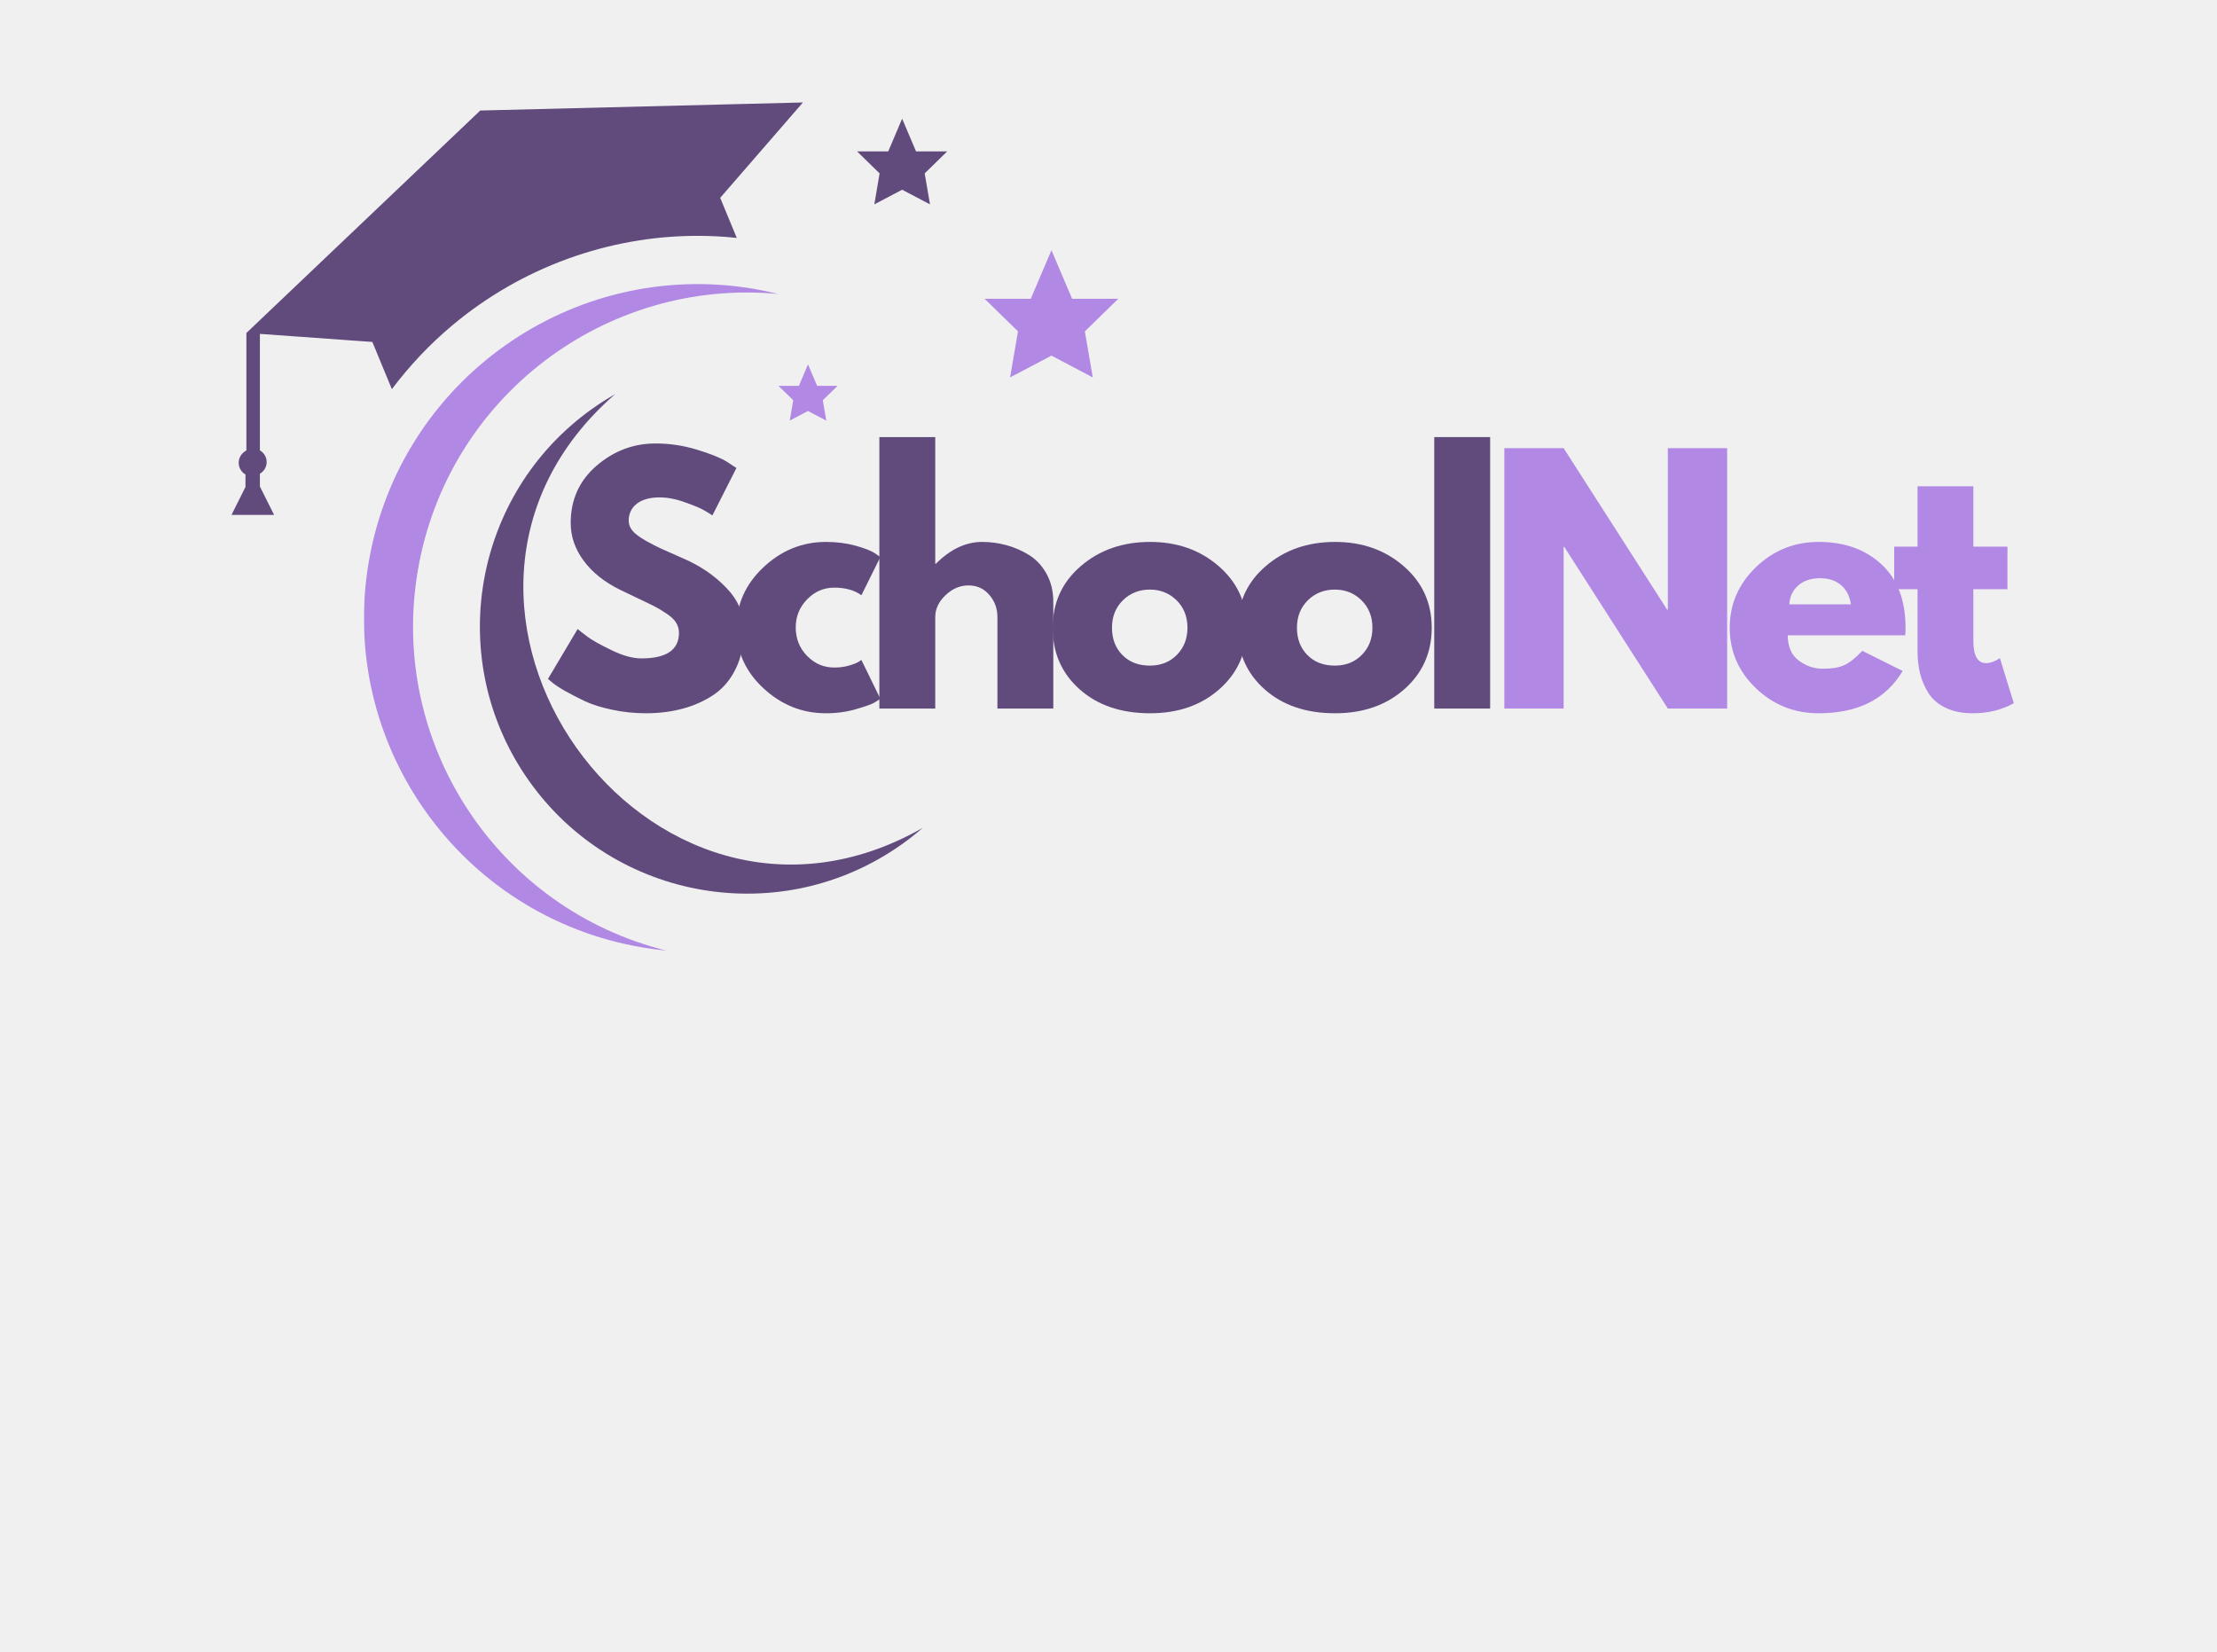
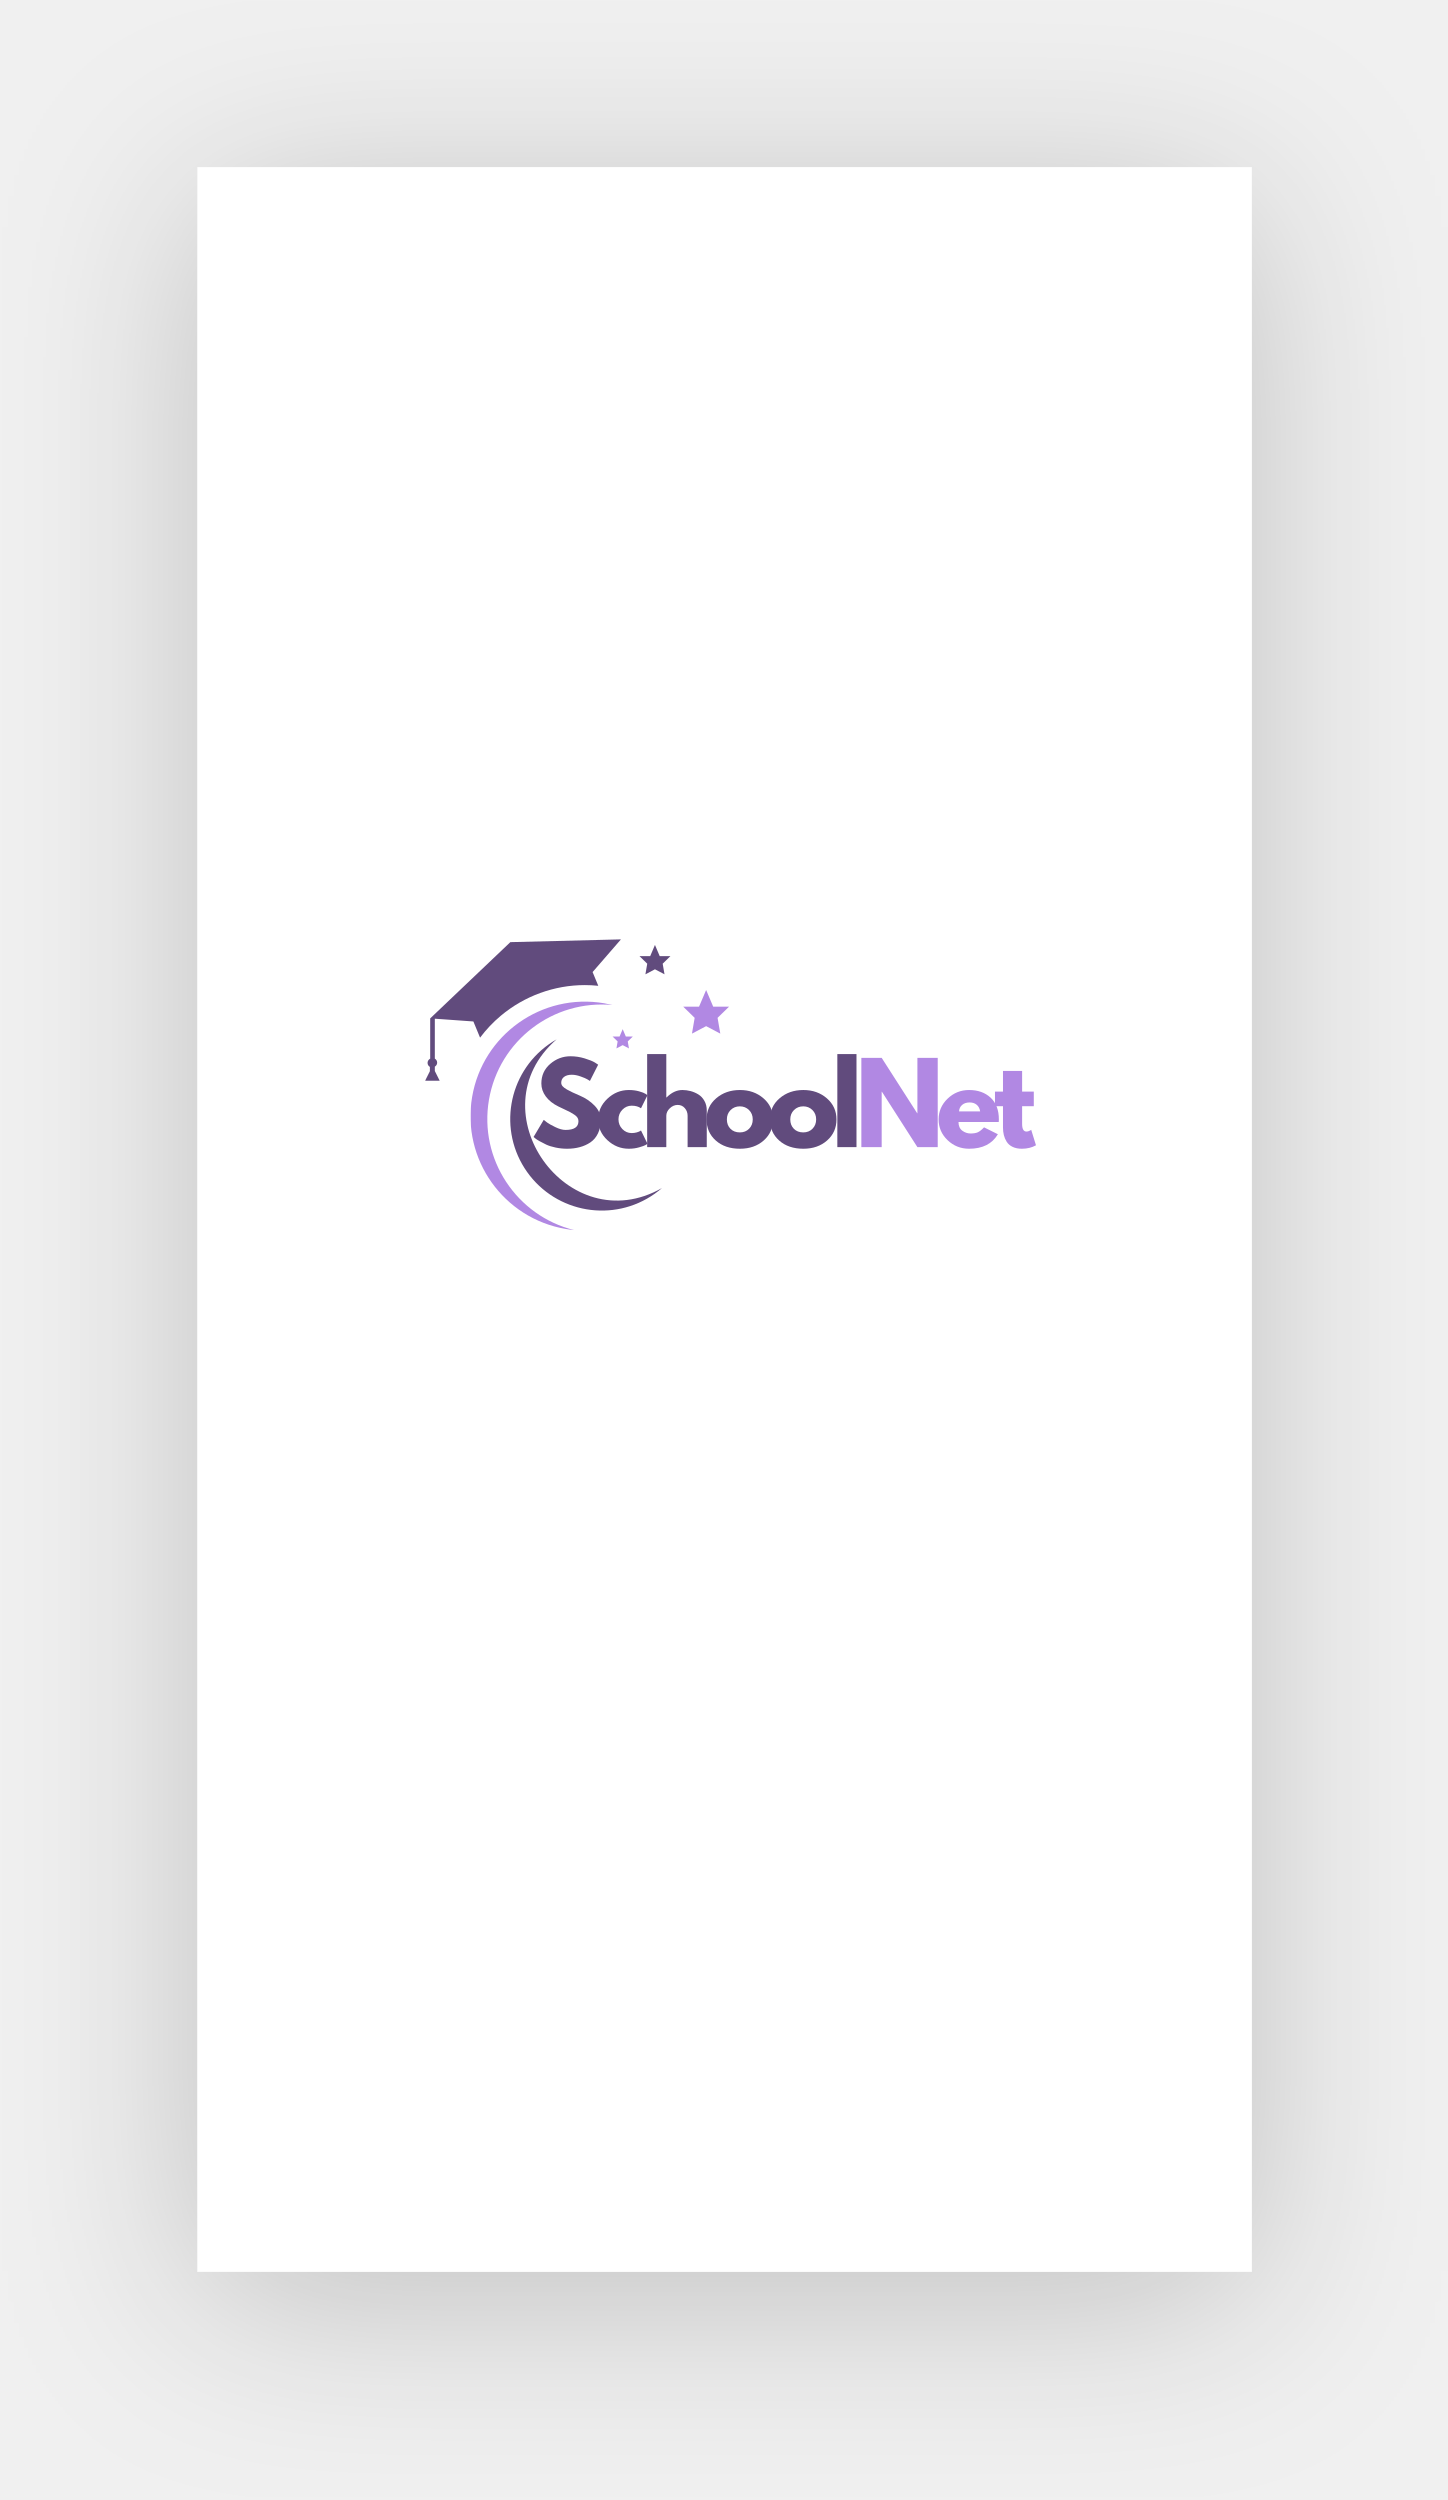
- <svg xmlns="http://www.w3.org/2000/svg" width="200" height="149" viewBox="0 0 200 149" fill="none">
-   <mask id="mask0_184_856" style="mask-type:luminance" maskUnits="userSpaceOnUse" x="88" y="22" width="13" height="13">
-     <path d="M88.533 22.067H100.885V34.333H88.533V22.067Z" fill="white" />
-   </mask>
-   <g mask="url(#mask0_184_856)">
-     <path d="M94.854 22.573L96.714 26.954H100.885L97.867 29.896L98.581 34.048L94.854 32.083L91.123 34.048L91.835 29.896L88.823 26.954H92.987L94.854 22.573Z" fill="#B188E3" />
+ <svg xmlns="http://www.w3.org/2000/svg" width="381" height="658" viewBox="0 0 381 658" fill="none">
+   <g filter="url(#filter0_d_1151_1152)">
+     <rect width="277.451" height="553.912" transform="translate(52 44)" fill="url(#paint0_linear_1151_1152)" />
+     <mask id="mask0_1151_1152" style="mask-type:luminance" maskUnits="userSpaceOnUse" x="179" y="260" width="13" height="13">
+       <path d="M179.533 260.067H191.885V272.334H179.533V260.067Z" fill="white" />
+     </mask>
+     <g mask="url(#mask0_1151_1152)">
+       <path d="M185.854 260.573L187.715 264.954H191.886L188.867 267.896L189.582 272.048L185.854 270.084L182.123 272.048L182.836 267.896L179.823 264.954H183.988L185.854 260.573Z" fill="#B188E3" />
+     </g>
+     <path d="M172.384 248.708L173.638 251.661H176.45L174.417 253.644L174.898 256.438L172.384 255.117L169.875 256.438L170.35 253.644L168.321 251.661H171.13L172.384 248.708Z" fill="#614B7D" />
+     <path d="M163.89 270.873L164.717 272.813H166.559L165.225 274.108L165.542 275.946L163.89 275.079L162.244 275.946L162.561 274.108L161.228 272.813H163.069L163.89 270.873Z" fill="#B188E3" />
+     <mask id="mask1_1151_1152" style="mask-type:luminance" maskUnits="userSpaceOnUse" x="123" y="263" width="39" height="61">
+       <path d="M123.825 263.267H161.4V323.765H123.825V263.267Z" fill="white" />
+     </mask>
+     <g mask="url(#mask1_1151_1152)">
+       <path fill-rule="evenodd" clip-rule="evenodd" d="M128.694 289.464C126.027 305.116 135.96 320.014 151.133 323.764C150.396 323.693 149.65 323.596 148.904 323.464C132.504 320.677 121.469 305.106 124.263 288.708C127.056 272.308 142.621 261.268 159.021 264.062C159.767 264.193 160.504 264.348 161.227 264.525C145.667 263.041 131.363 273.806 128.694 289.464Z" fill="#B188E3" />
+     </g>
+     <path fill-rule="evenodd" clip-rule="evenodd" d="M174.236 312.691C149.436 326.814 124.958 292.285 146.494 273.558C145.802 273.956 145.121 274.383 144.458 274.856C133.602 282.556 131.036 297.602 138.731 308.46C146.431 319.319 161.479 321.879 172.338 314.183C173 313.712 173.633 313.214 174.236 312.691Z" fill="#614B7D" />
+     <mask id="mask2_1151_1152" style="mask-type:luminance" maskUnits="userSpaceOnUse" x="111" y="247" width="53" height="38">
+       <path d="M111.886 247H163.534V284.6H111.886V247Z" fill="white" />
+     </mask>
+     <g mask="url(#mask2_1151_1152)">
+       <path fill-rule="evenodd" clip-rule="evenodd" d="M155.971 255.848L157.467 259.464C156.288 259.337 155.109 259.277 153.932 259.277C145.888 259.277 138.042 262.135 131.838 267.323C129.777 269.044 127.944 270.989 126.352 273.11L124.786 269.319L124.59 268.848L123.069 268.742L118.117 268.385L114.586 268.133L114.446 268.125V278.629C114.809 278.844 115.057 279.235 115.057 279.683C115.057 280.064 114.879 280.41 114.6 280.629C114.552 280.671 114.502 280.708 114.446 280.737V281.889L115.727 284.454H111.886L113.144 281.935V280.806C112.779 280.598 112.534 280.206 112.534 279.752C112.534 279.329 112.748 278.956 113.079 278.735C113.102 278.717 113.121 278.698 113.144 278.685C113.173 278.667 113.196 278.648 113.227 278.629V268.042L134.325 247.971L158.065 247.379L163.434 247.244L155.971 255.848Z" fill="#614B7D" />
+     </g>
+     <path d="M150.143 278.008C151.414 278.008 152.655 278.195 153.868 278.566C155.085 278.933 155.987 279.297 156.576 279.658L157.435 280.224L155.268 284.499C155.095 284.383 154.855 284.237 154.551 284.058C154.251 283.874 153.68 283.633 152.843 283.333C152.01 283.029 151.23 282.874 150.51 282.874C149.62 282.874 148.93 283.066 148.443 283.449C147.96 283.829 147.718 284.339 147.718 284.983C147.718 285.306 147.83 285.606 148.06 285.883C148.287 286.156 148.676 286.449 149.226 286.766C149.78 287.079 150.268 287.329 150.685 287.516C151.101 287.706 151.745 287.991 152.618 288.374C154.135 289.02 155.428 289.897 156.501 291.008C157.578 292.114 158.118 293.37 158.118 294.774C158.118 296.124 157.872 297.304 157.385 298.308C156.901 299.314 156.237 300.104 155.393 300.674C154.547 301.241 153.612 301.662 152.585 301.933C151.562 302.21 150.453 302.349 149.26 302.349C148.23 302.349 147.222 302.243 146.235 302.033C145.251 301.829 144.426 301.57 143.76 301.258C143.097 300.941 142.501 300.633 141.968 300.333C141.435 300.029 141.045 299.77 140.801 299.558L140.435 299.249L143.11 294.749C143.337 294.939 143.647 295.181 144.043 295.474C144.443 295.77 145.151 296.164 146.168 296.658C147.185 297.154 148.08 297.399 148.86 297.399C151.12 297.399 152.251 296.631 152.251 295.091C152.251 294.77 152.17 294.472 152.01 294.199C151.847 293.922 151.562 293.647 151.151 293.374C150.745 293.097 150.385 292.879 150.068 292.716C149.755 292.556 149.245 292.308 148.535 291.974C147.822 291.641 147.295 291.389 146.951 291.216C145.528 290.516 144.428 289.639 143.651 288.583C142.872 287.529 142.485 286.395 142.485 285.183C142.485 283.079 143.262 281.356 144.818 280.016C146.372 278.679 148.147 278.008 150.143 278.008Z" fill="#614B7D" />
+     <path d="M166.259 291.016C165.309 291.016 164.492 291.37 163.809 292.074C163.125 292.774 162.784 293.62 162.784 294.608C162.784 295.614 163.125 296.47 163.809 297.174C164.492 297.874 165.309 298.224 166.259 298.224C166.713 298.224 167.144 298.17 167.55 298.058C167.961 297.941 168.261 297.824 168.45 297.708L168.709 297.541L170.417 301.041C170.284 301.137 170.096 301.256 169.859 301.399C169.619 301.539 169.077 301.731 168.234 301.974C167.388 302.224 166.484 302.349 165.517 302.349C163.371 302.349 161.488 301.597 159.867 300.091C158.244 298.581 157.434 296.772 157.434 294.666C157.434 292.539 158.244 290.712 159.867 289.183C161.488 287.656 163.371 286.891 165.517 286.891C166.484 286.891 167.375 287.006 168.192 287.233C169.009 287.462 169.588 287.689 169.934 287.916L170.417 288.258L168.709 291.699C168.079 291.245 167.263 291.016 166.259 291.016Z" fill="#614B7D" />
+     <path d="M170.329 301.924V277.433H175.371V288.858H175.429C176.733 287.547 178.129 286.891 179.612 286.891C180.333 286.891 181.05 286.987 181.762 287.174C182.473 287.364 183.156 287.658 183.812 288.058C184.467 288.458 184.998 289.024 185.404 289.758C185.815 290.487 186.021 291.333 186.021 292.299V301.924H180.979V293.666C180.979 292.906 180.737 292.241 180.254 291.674C179.771 291.103 179.14 290.816 178.362 290.816C177.6 290.816 176.912 291.112 176.296 291.699C175.679 292.289 175.371 292.945 175.371 293.666V301.924H170.329Z" fill="#614B7D" />
+     <path d="M188.398 300.191C186.775 298.747 185.965 296.897 185.965 294.641C185.965 292.381 186.809 290.524 188.498 289.074C190.186 287.62 192.273 286.891 194.757 286.891C197.207 286.891 199.269 287.622 200.948 289.083C202.632 290.545 203.473 292.395 203.473 294.633C203.473 296.872 202.65 298.72 201.007 300.174C199.367 301.624 197.284 302.349 194.757 302.349C192.14 302.349 190.019 301.631 188.398 300.191ZM192.298 292.158C191.642 292.804 191.315 293.629 191.315 294.633C191.315 295.639 191.627 296.462 192.257 297.099C192.884 297.733 193.709 298.049 194.732 298.049C195.719 298.049 196.532 297.729 197.165 297.083C197.802 296.439 198.123 295.622 198.123 294.633C198.123 293.629 197.794 292.804 197.14 292.158C196.484 291.514 195.682 291.191 194.732 291.191C193.765 291.191 192.952 291.514 192.298 292.158Z" fill="#614B7D" />
+     <path d="M205.085 300.191C203.462 298.747 202.651 296.897 202.651 294.641C202.651 292.381 203.495 290.524 205.185 289.074C206.872 287.62 208.96 286.891 211.443 286.891C213.893 286.891 215.956 287.622 217.635 289.083C219.318 290.545 220.16 292.395 220.16 294.633C220.16 296.872 219.337 298.72 217.693 300.174C216.053 301.624 213.97 302.349 211.443 302.349C208.826 302.349 206.706 301.631 205.085 300.191ZM208.985 292.158C208.328 292.804 208.001 293.629 208.001 294.633C208.001 295.639 208.314 296.462 208.943 297.099C209.57 297.733 210.395 298.049 211.418 298.049C212.406 298.049 213.218 297.729 213.851 297.083C214.489 296.439 214.81 295.622 214.81 294.633C214.81 293.629 214.481 292.804 213.826 292.158C213.17 291.514 212.368 291.191 211.418 291.191C210.451 291.191 209.639 291.514 208.985 292.158Z" fill="#614B7D" />
+     <path d="M220.387 301.924V277.433H225.428V301.924H220.387Z" fill="#614B7D" />
+     <path d="M232.059 287.341V301.924H226.709V278.433H232.059L241.401 293.008H241.459V278.433H246.809V301.924H241.459L232.117 287.341H232.059Z" fill="#B188E3" />
+     <path d="M262.869 295.316H252.277C252.277 296.345 252.611 297.106 253.277 297.599C253.944 298.089 254.665 298.333 255.444 298.333C256.261 298.333 256.904 298.224 257.377 298.008C257.848 297.791 258.39 297.362 259.002 296.716L262.644 298.533C261.127 301.079 258.602 302.349 255.069 302.349C252.869 302.349 250.979 301.597 249.402 300.091C247.829 298.581 247.044 296.764 247.044 294.641C247.044 292.514 247.829 290.691 249.402 289.174C250.979 287.654 252.869 286.891 255.069 286.891C257.386 286.891 259.269 287.562 260.719 288.899C262.173 290.239 262.902 292.149 262.902 294.633C262.902 294.979 262.89 295.206 262.869 295.316ZM252.419 292.524H257.977C257.861 291.77 257.561 291.189 257.077 290.783C256.594 290.372 255.971 290.166 255.211 290.166C254.377 290.166 253.713 290.387 253.219 290.824C252.723 291.258 252.456 291.824 252.419 292.524Z" fill="#B188E3" />
+     <path d="M263.986 287.316V281.875H269.02V287.316H272.095V291.158H269.02V295.8C269.02 297.15 269.399 297.825 270.161 297.825C270.349 297.825 270.547 297.789 270.753 297.716C270.963 297.639 271.128 297.562 271.245 297.483L271.411 297.366L272.67 301.441C271.586 302.045 270.353 302.35 268.97 302.35C268.02 302.35 267.203 302.185 266.52 301.858C265.836 301.525 265.315 301.079 264.961 300.516C264.611 299.956 264.361 299.366 264.211 298.75C264.061 298.133 263.986 297.475 263.986 296.775V291.158H261.878V287.316H263.986Z" fill="#B188E3" />
  </g>
-   <path d="M81.383 10.708L82.638 13.66H85.45L83.417 15.644L83.898 18.438L81.383 17.117L78.875 18.438L79.35 15.644L77.321 13.66H80.129L81.383 10.708Z" fill="#614B7D" />
-   <path d="M72.89 32.873L73.717 34.812H75.558L74.225 36.108L74.542 37.946L72.89 37.079L71.244 37.946L71.56 36.108L70.227 34.812H72.069L72.89 32.873Z" fill="#B188E3" />
-   <mask id="mask1_184_856" style="mask-type:luminance" maskUnits="userSpaceOnUse" x="32" y="25" width="39" height="61">
-     <path d="M32.825 25.267H70.4V85.765H32.825V25.267Z" fill="white" />
-   </mask>
-   <g mask="url(#mask1_184_856)">
-     <path fill-rule="evenodd" clip-rule="evenodd" d="M37.694 51.465C35.027 67.117 44.96 82.015 60.133 85.765C59.396 85.694 58.65 85.596 57.904 85.465C41.504 82.677 30.469 67.106 33.263 50.708C36.056 34.308 51.621 23.269 68.021 26.062C68.767 26.194 69.504 26.348 70.227 26.525C54.667 25.042 40.362 35.806 37.694 51.465Z" fill="#B188E3" />
-   </g>
-   <path fill-rule="evenodd" clip-rule="evenodd" d="M83.236 74.692C58.435 88.815 33.958 54.285 55.494 35.558C54.802 35.956 54.121 36.383 53.458 36.856C42.602 44.556 40.035 59.602 47.731 70.46C55.431 81.319 70.479 83.879 81.338 76.183C82 75.713 82.633 75.215 83.236 74.692Z" fill="#614B7D" />
-   <mask id="mask2_184_856" style="mask-type:luminance" maskUnits="userSpaceOnUse" x="20" y="9" width="53" height="38">
-     <path d="M20.885 9H72.533V46.6H20.885V9Z" fill="white" />
-   </mask>
-   <g mask="url(#mask2_184_856)">
-     <path fill-rule="evenodd" clip-rule="evenodd" d="M64.971 17.848L66.466 21.465C65.287 21.337 64.108 21.277 62.931 21.277C54.887 21.277 47.041 24.135 40.837 29.323C38.777 31.044 36.944 32.99 35.352 35.11L33.785 31.319L33.589 30.848L32.069 30.742L27.116 30.385L23.585 30.133L23.446 30.125V40.629C23.808 40.844 24.056 41.235 24.056 41.683C24.056 42.065 23.879 42.41 23.6 42.629C23.552 42.671 23.502 42.708 23.446 42.737V43.89L24.727 46.454H20.885L22.144 43.935V42.806C21.779 42.598 21.533 42.206 21.533 41.752C21.533 41.329 21.748 40.956 22.079 40.735C22.102 40.717 22.121 40.698 22.144 40.685C22.173 40.667 22.196 40.648 22.227 40.629V30.042L43.325 9.971L67.064 9.379L72.433 9.244L64.971 17.848Z" fill="#614B7D" />
-   </g>
-   <path d="M59.142 40.008C60.413 40.008 61.655 40.195 62.867 40.566C64.084 40.933 64.986 41.297 65.576 41.658L66.434 42.224L64.267 46.499C64.094 46.383 63.855 46.237 63.551 46.058C63.251 45.874 62.68 45.633 61.842 45.333C61.009 45.029 60.23 44.874 59.509 44.874C58.62 44.874 57.93 45.066 57.442 45.45C56.959 45.829 56.717 46.339 56.717 46.983C56.717 47.306 56.83 47.606 57.059 47.883C57.286 48.156 57.676 48.45 58.226 48.766C58.78 49.079 59.267 49.329 59.684 49.516C60.101 49.706 60.745 49.991 61.617 50.374C63.134 51.02 64.428 51.897 65.501 53.008C66.578 54.114 67.117 55.37 67.117 56.775C67.117 58.124 66.872 59.304 66.384 60.308C65.901 61.314 65.236 62.104 64.392 62.675C63.547 63.241 62.611 63.662 61.584 63.933C60.561 64.21 59.453 64.35 58.259 64.35C57.23 64.35 56.222 64.243 55.234 64.033C54.251 63.829 53.426 63.57 52.759 63.258C52.097 62.941 51.501 62.633 50.967 62.333C50.434 62.029 50.044 61.77 49.801 61.558L49.434 61.249L52.109 56.749C52.336 56.939 52.647 57.181 53.042 57.474C53.442 57.77 54.151 58.164 55.167 58.658C56.184 59.154 57.08 59.4 57.859 59.4C60.12 59.4 61.251 58.631 61.251 57.091C61.251 56.77 61.169 56.472 61.009 56.2C60.847 55.922 60.561 55.647 60.151 55.374C59.745 55.097 59.384 54.879 59.067 54.716C58.755 54.556 58.245 54.308 57.534 53.974C56.822 53.641 56.294 53.389 55.951 53.216C54.528 52.516 53.428 51.639 52.651 50.583C51.872 49.529 51.484 48.395 51.484 47.183C51.484 45.079 52.261 43.356 53.817 42.016C55.372 40.679 57.147 40.008 59.142 40.008Z" fill="#614B7D" />
-   <path d="M75.259 53.016C74.309 53.016 73.492 53.37 72.809 54.075C72.125 54.775 71.784 55.62 71.784 56.608C71.784 57.614 72.125 58.47 72.809 59.175C73.492 59.874 74.309 60.224 75.259 60.224C75.713 60.224 76.144 60.17 76.55 60.058C76.961 59.941 77.261 59.825 77.45 59.708L77.709 59.541L79.417 63.041C79.284 63.137 79.096 63.256 78.859 63.4C78.619 63.539 78.077 63.731 77.234 63.974C76.388 64.225 75.484 64.35 74.517 64.35C72.371 64.35 70.488 63.597 68.867 62.091C67.244 60.581 66.434 58.772 66.434 56.666C66.434 54.539 67.244 52.712 68.867 51.183C70.488 49.656 72.371 48.891 74.517 48.891C75.484 48.891 76.375 49.006 77.192 49.233C78.009 49.462 78.588 49.689 78.934 49.916L79.417 50.258L77.709 53.7C77.079 53.245 76.263 53.016 75.259 53.016Z" fill="#614B7D" />
-   <path d="M79.329 63.925V39.433H84.37V50.858H84.429C85.733 49.547 87.129 48.891 88.612 48.891C89.333 48.891 90.049 48.987 90.762 49.175C91.472 49.364 92.156 49.658 92.812 50.058C93.466 50.458 93.997 51.025 94.404 51.758C94.814 52.487 95.02 53.333 95.02 54.3V63.925H89.979V55.666C89.979 54.906 89.737 54.241 89.254 53.675C88.77 53.104 88.139 52.816 87.362 52.816C86.599 52.816 85.912 53.112 85.295 53.7C84.679 54.289 84.37 54.945 84.37 55.666V63.925H79.329Z" fill="#614B7D" />
-   <path d="M97.398 62.191C95.775 60.747 94.965 58.897 94.965 56.641C94.965 54.381 95.809 52.525 97.498 51.075C99.186 49.62 101.273 48.891 103.757 48.891C106.207 48.891 108.269 49.622 109.948 51.083C111.632 52.545 112.473 54.395 112.473 56.633C112.473 58.872 111.65 60.72 110.007 62.175C108.367 63.624 106.284 64.35 103.757 64.35C101.14 64.35 99.019 63.631 97.398 62.191ZM101.298 54.158C100.642 54.804 100.315 55.629 100.315 56.633C100.315 57.639 100.627 58.462 101.257 59.099C101.884 59.733 102.709 60.05 103.732 60.05C104.719 60.05 105.532 59.729 106.165 59.083C106.802 58.439 107.123 57.622 107.123 56.633C107.123 55.629 106.794 54.804 106.14 54.158C105.484 53.514 104.682 53.191 103.732 53.191C102.765 53.191 101.952 53.514 101.298 54.158Z" fill="#614B7D" />
-   <path d="M114.084 62.191C112.461 60.747 111.651 58.897 111.651 56.641C111.651 54.381 112.495 52.525 114.184 51.075C115.872 49.62 117.959 48.891 120.443 48.891C122.893 48.891 124.955 49.622 126.634 51.083C128.318 52.545 129.159 54.395 129.159 56.633C129.159 58.872 128.336 60.72 126.693 62.175C125.053 63.624 122.97 64.35 120.443 64.35C117.826 64.35 115.705 63.631 114.084 62.191ZM117.984 54.158C117.328 54.804 117.001 55.629 117.001 56.633C117.001 57.639 117.313 58.462 117.943 59.099C118.57 59.733 119.395 60.05 120.418 60.05C121.405 60.05 122.218 59.729 122.851 59.083C123.488 58.439 123.809 57.622 123.809 56.633C123.809 55.629 123.48 54.804 122.826 54.158C122.17 53.514 121.368 53.191 120.418 53.191C119.451 53.191 118.638 53.514 117.984 54.158Z" fill="#614B7D" />
-   <path d="M129.387 63.925V39.433H134.429V63.925H129.387Z" fill="#614B7D" />
-   <path d="M141.059 49.341V63.925H135.709V40.433H141.059L150.401 55.008H150.459V40.433H155.809V63.925H150.459L141.117 49.341H141.059Z" fill="#B188E3" />
-   <path d="M171.868 57.316H161.277C161.277 58.345 161.61 59.106 162.277 59.599C162.943 60.089 163.664 60.333 164.443 60.333C165.26 60.333 165.904 60.224 166.377 60.008C166.848 59.791 167.389 59.362 168.002 58.716L171.643 60.533C170.127 63.079 167.602 64.35 164.068 64.35C161.868 64.35 159.979 63.597 158.402 62.091C156.829 60.581 156.043 58.764 156.043 56.641C156.043 54.514 156.829 52.691 158.402 51.175C159.979 49.654 161.868 48.891 164.068 48.891C166.385 48.891 168.268 49.562 169.718 50.9C171.173 52.239 171.902 54.15 171.902 56.633C171.902 56.979 171.889 57.206 171.868 57.316ZM161.418 54.525H166.977C166.86 53.77 166.56 53.189 166.077 52.783C165.593 52.372 164.971 52.166 164.21 52.166C163.377 52.166 162.712 52.387 162.218 52.825C161.723 53.258 161.456 53.825 161.418 54.525Z" fill="#B188E3" />
-   <path d="M172.986 49.316V43.874H178.02V49.316H181.095V53.158H178.02V57.8C178.02 59.15 178.399 59.825 179.161 59.825C179.349 59.825 179.547 59.789 179.753 59.716C179.963 59.639 180.128 59.562 180.245 59.483L180.411 59.366L181.67 63.441C180.586 64.045 179.353 64.35 177.97 64.35C177.02 64.35 176.203 64.185 175.52 63.858C174.836 63.525 174.315 63.079 173.961 62.516C173.611 61.956 173.361 61.366 173.211 60.749C173.061 60.133 172.986 59.474 172.986 58.775V53.158H170.878V49.316H172.986Z" fill="#B188E3" />
+   <defs>
+     <filter id="filter0_d_1151_1152" x="0.587" y="0.299" width="380.276" height="656.739" filterUnits="userSpaceOnUse" color-interpolation-filters="sRGB">
+       <feFlood flood-opacity="0" result="BackgroundImageFix" />
+       <feColorMatrix in="SourceAlpha" type="matrix" values="0 0 0 0 0 0 0 0 0 0 0 0 0 0 0 0 0 0 127 0" result="hardAlpha" />
+       <feOffset dy="7.712" />
+       <feGaussianBlur stdDeviation="25.706" />
+       <feComposite in2="hardAlpha" operator="out" />
+       <feColorMatrix type="matrix" values="0 0 0 0 0 0 0 0 0 0 0 0 0 0 0 0 0 0 0.2 0" />
+       <feBlend mode="normal" in2="BackgroundImageFix" result="effect1_dropShadow_1151_1152" />
+       <feBlend mode="normal" in="SourceGraphic" in2="effect1_dropShadow_1151_1152" result="shape" />
+     </filter>
+     <linearGradient id="paint0_linear_1151_1152" x1="139" y1="157.5" x2="138.725" y2="553.912" gradientUnits="userSpaceOnUse">
+       <stop stop-color="white" />
+     </linearGradient>
+   </defs>
</svg>
